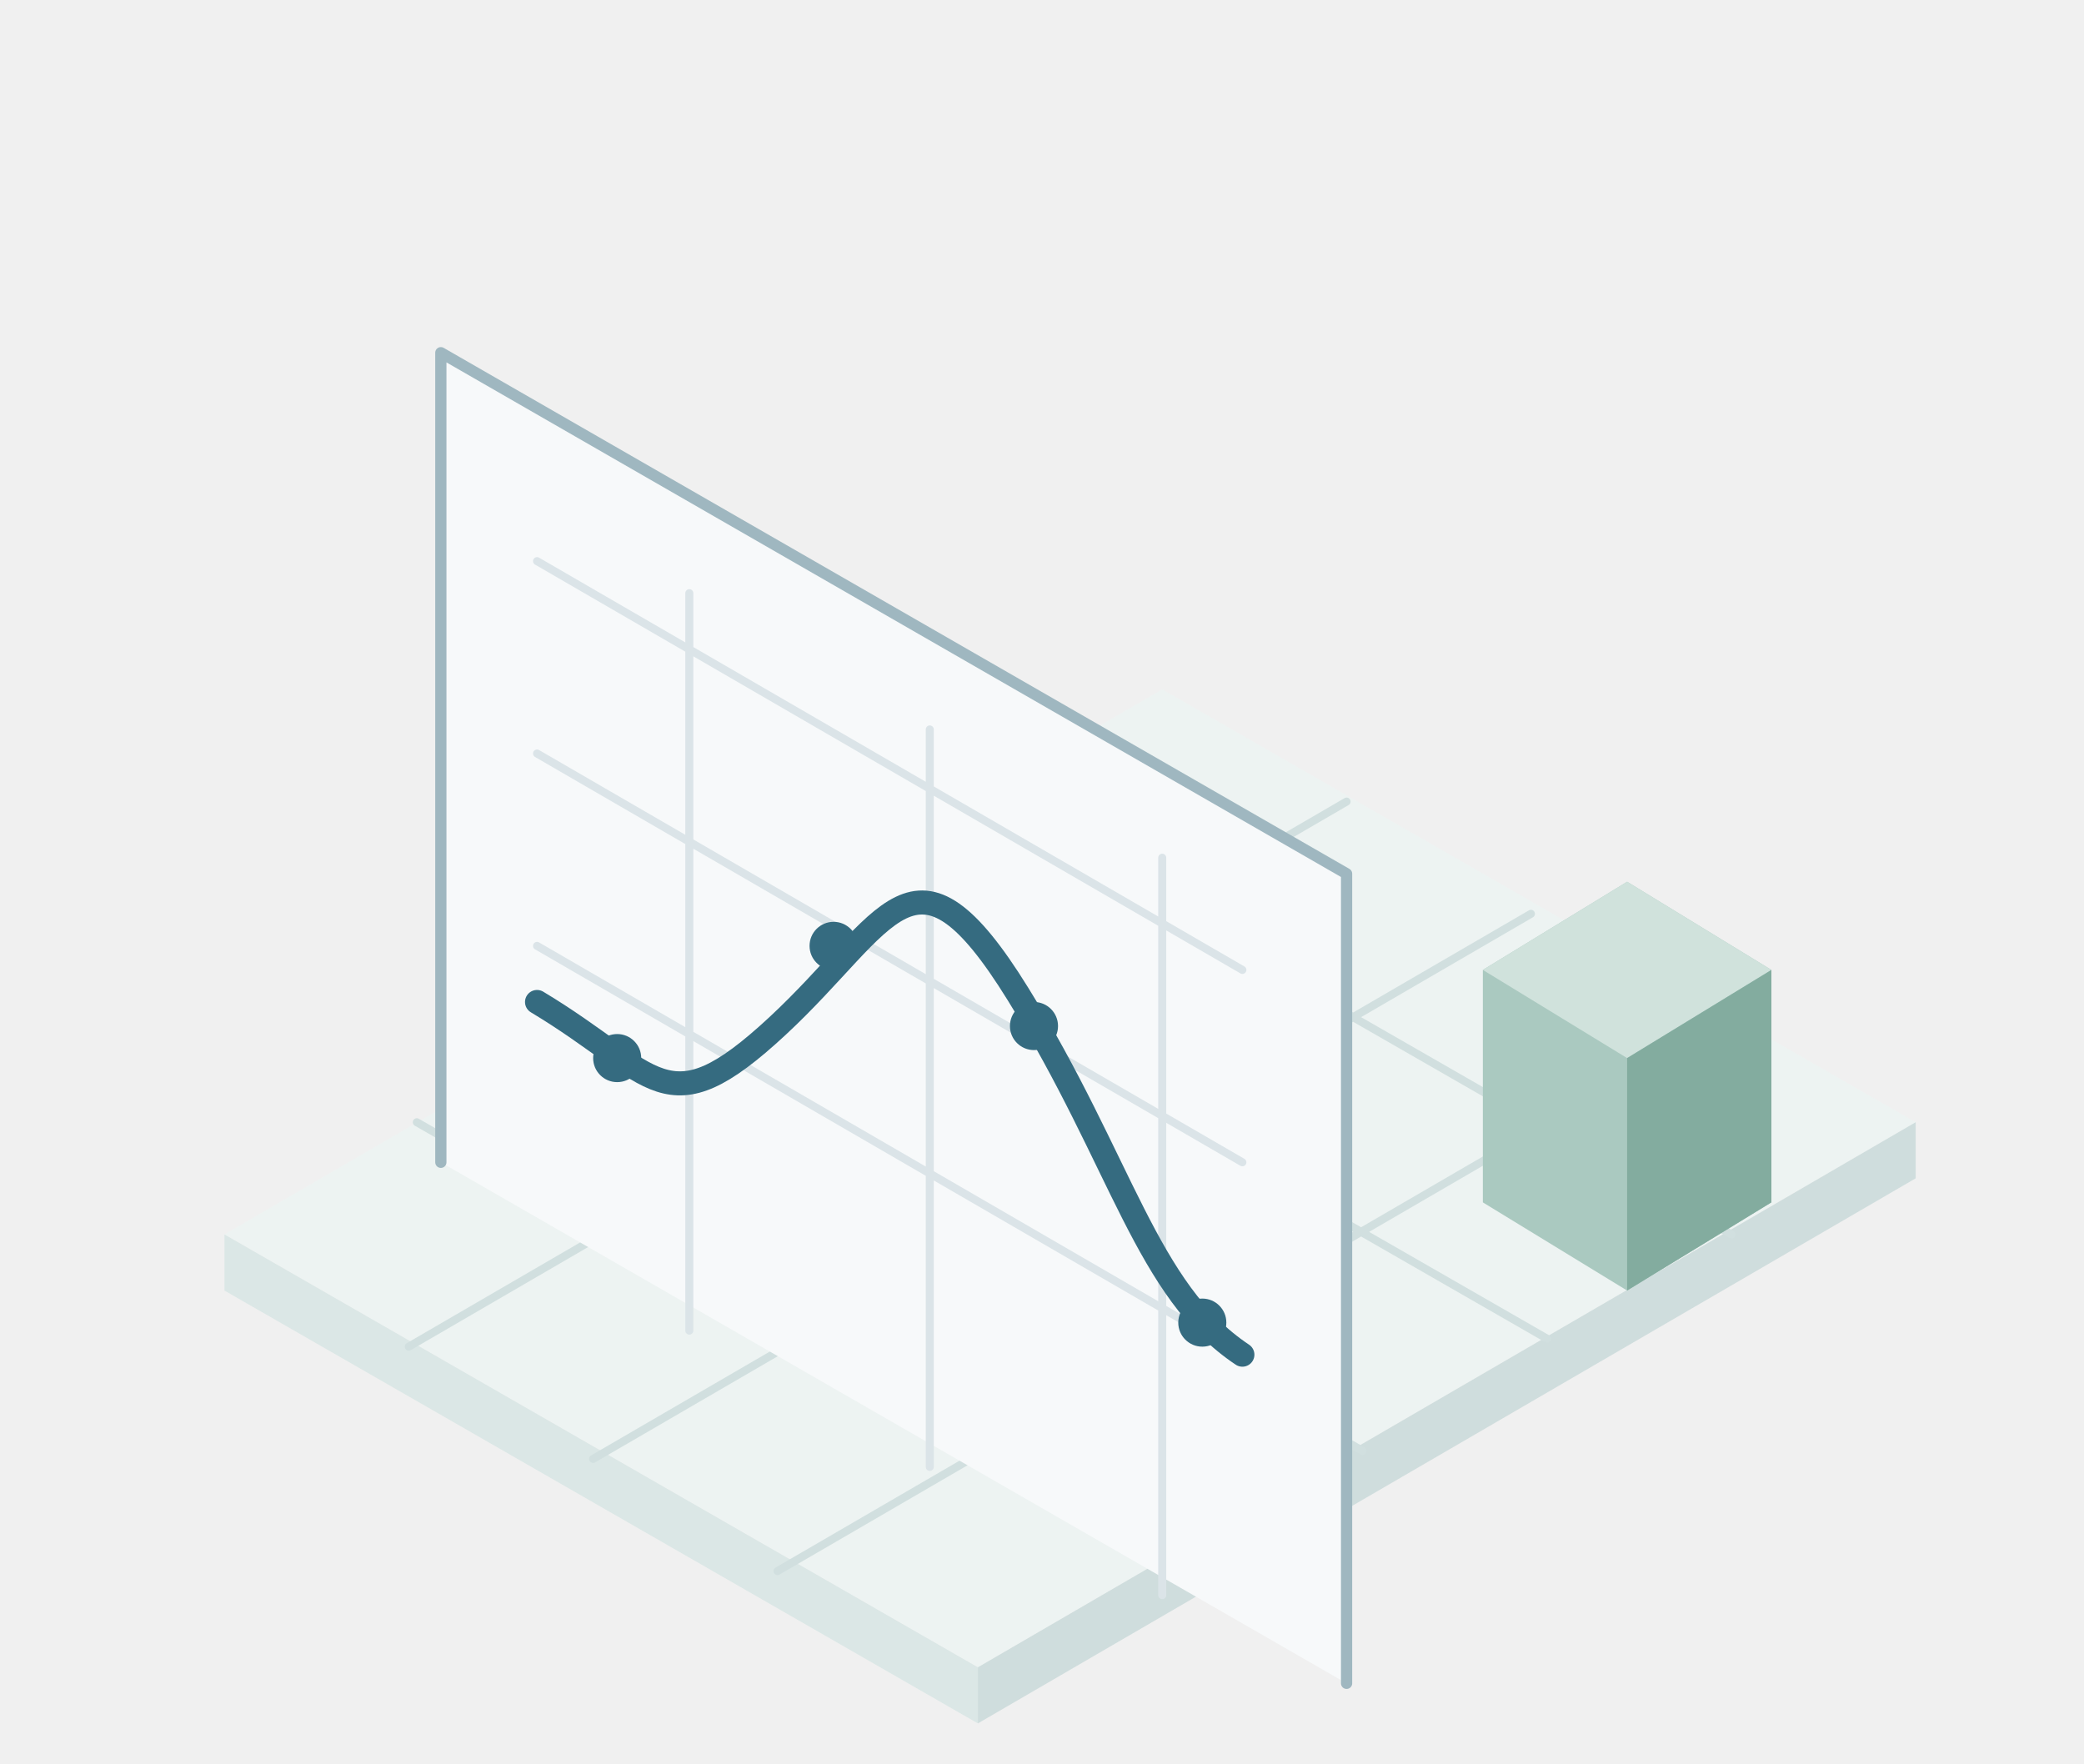
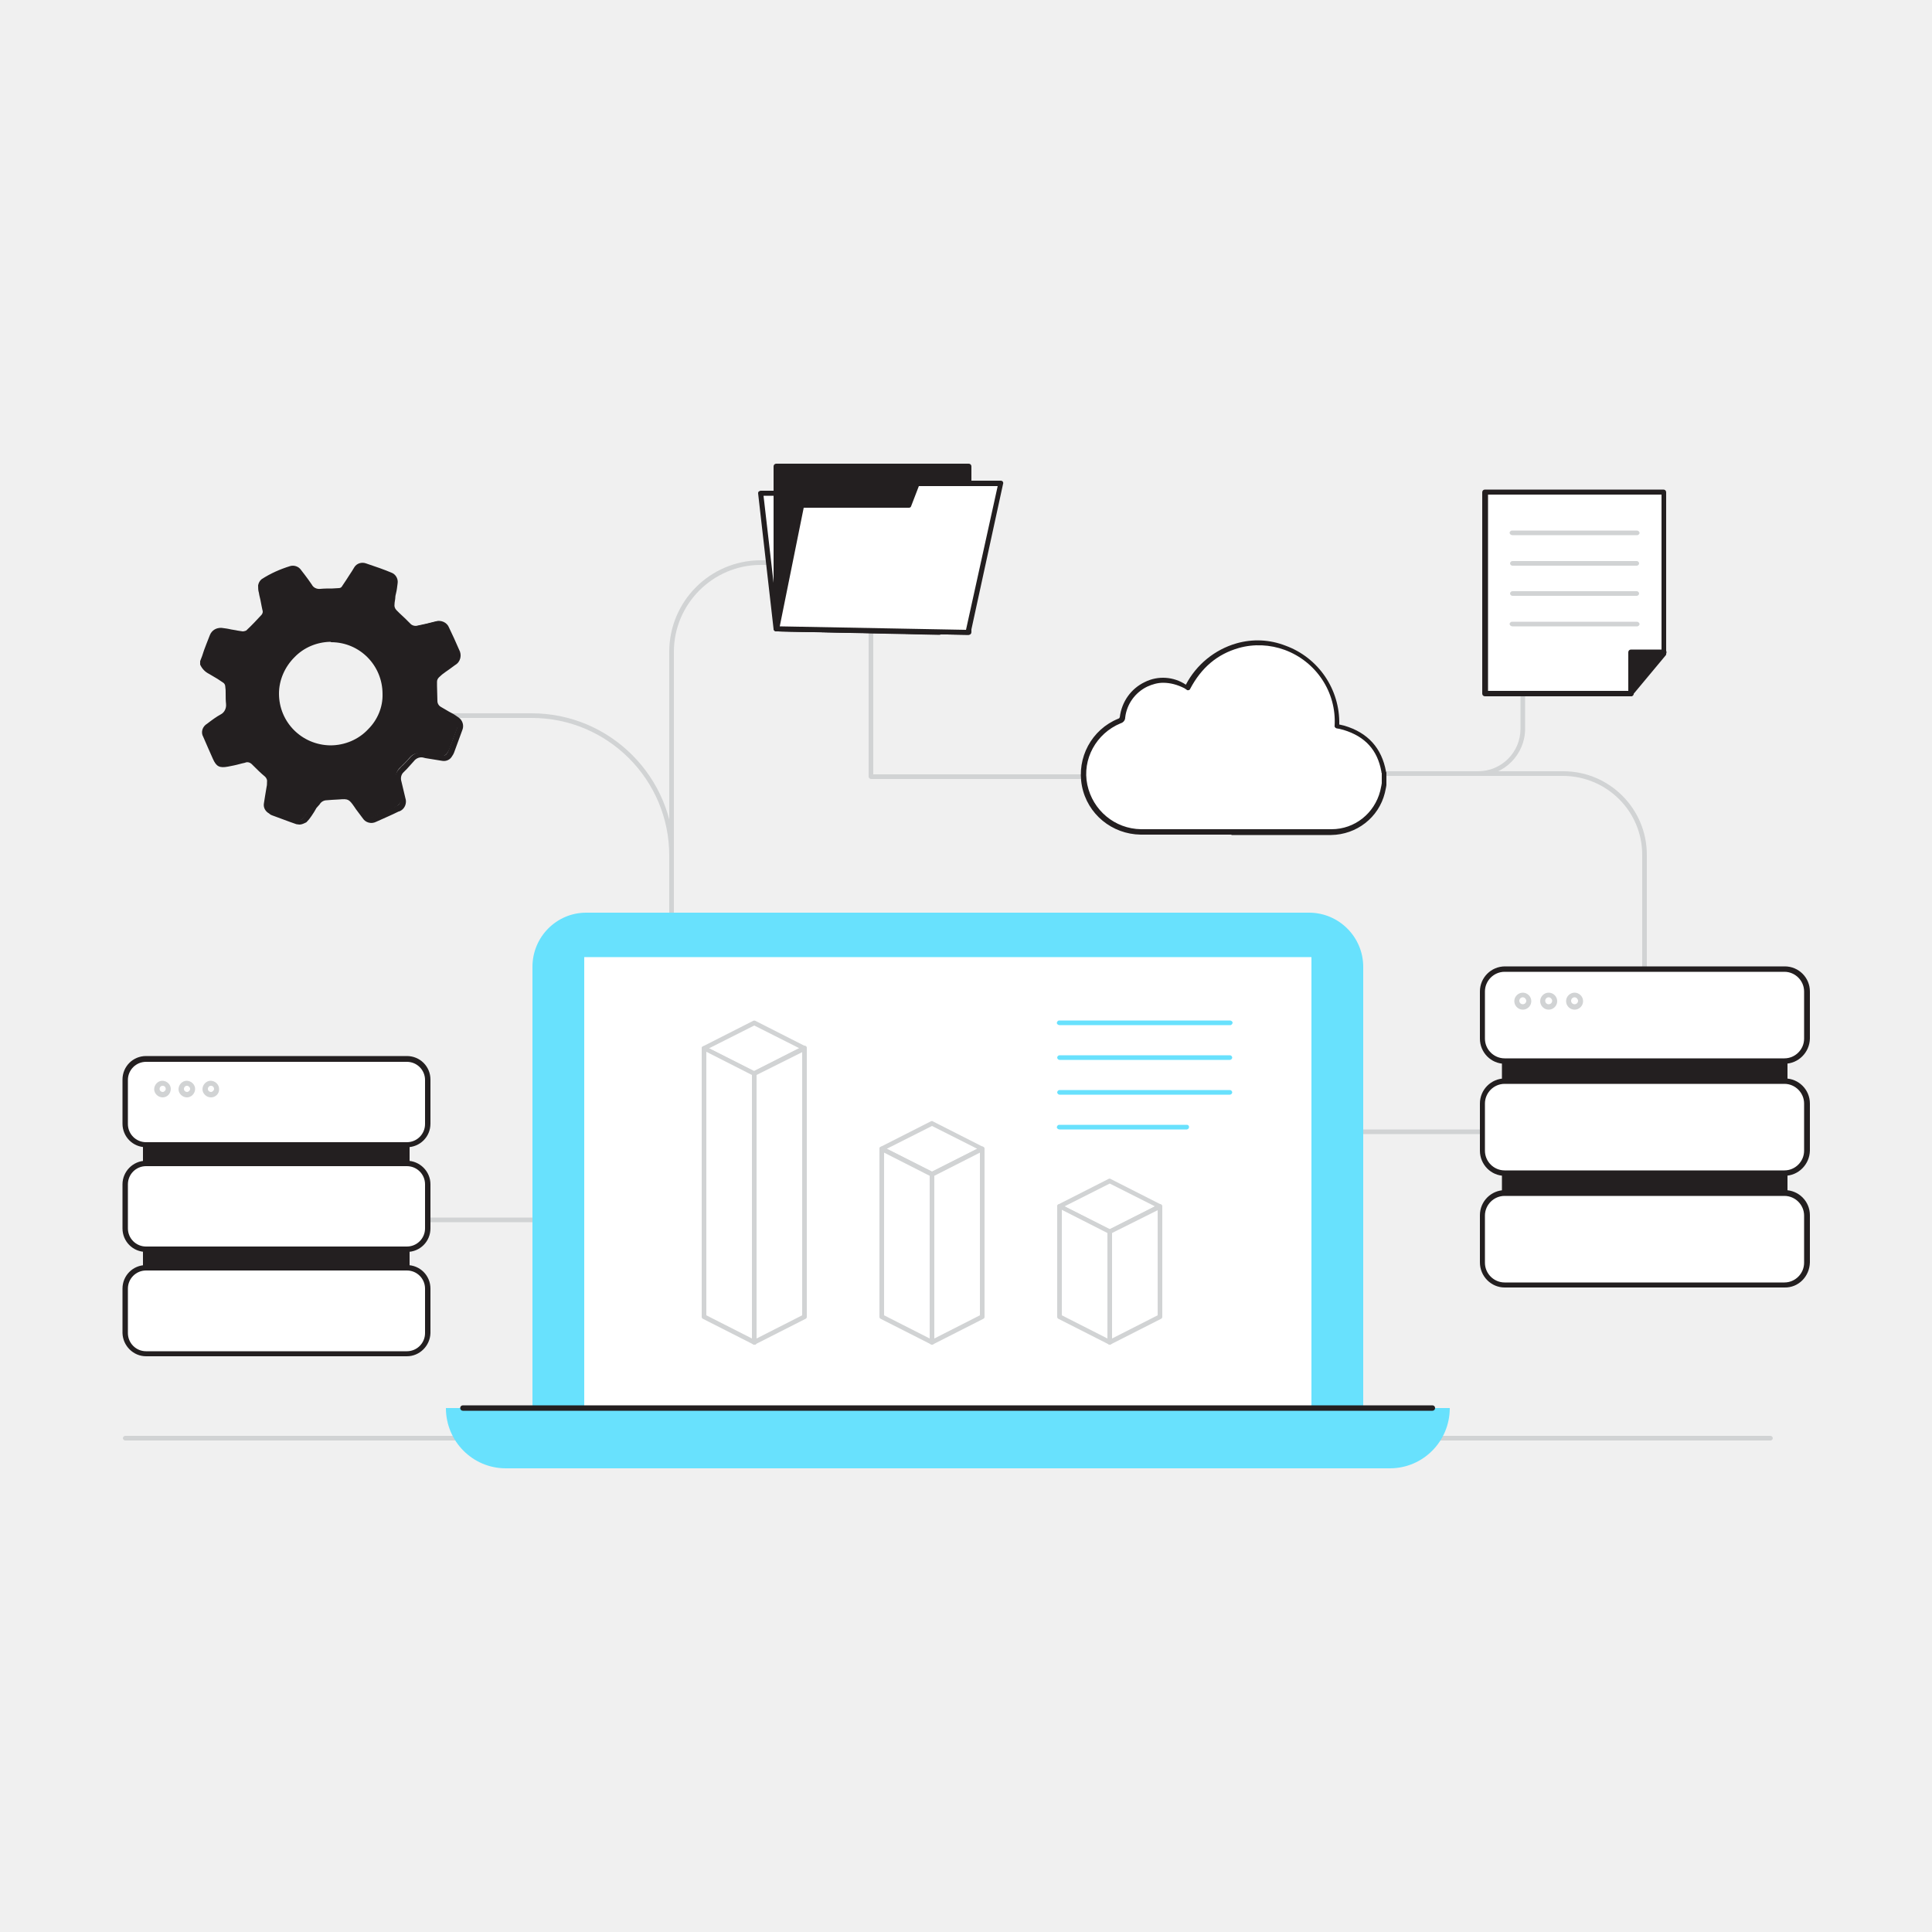
- <svg xmlns="http://www.w3.org/2000/svg" width="260" height="220" viewBox="0 0 260 220">
-   <g stroke-linejoin="round" stroke-linecap="round">
-     <path d="m28 154 117-68 94 54-117 68z" fill="#edf3f2" />
-     <path d="m28 154 94 54v7l-94-54z" fill="#dbe7e6" />
-     <path d="m122 208 117-68v7l-117 68z" fill="#cfdddd" />
-     <g stroke="#d1dfdf" stroke-width="1">
-       <path d="m51 168 117-68m-94 82 117-68m-94 82 117-68M52 140l94 54M76 127l94 54M99 113l94 54M122 100l94 54" />
-     </g>
-     <path d="m55 145 0-101 113 65v101" fill="#f7f9fa" stroke="#9fb7c0" stroke-width="1.4" />
-     <g stroke="#dbe4e8">
-       <path d="m67 70 88 51m-88-27 88 51m-88-27 88 51M86 74v92m30-75v92m29-76v92" />
-     </g>
-     <path d="M67 125C82 134 83 141 97 128S114 103 127 124 143 161 155 169" fill="none" stroke="#356b80" stroke-width="3" />
-     <g fill="#356b80">
-       <circle cx="77" cy="132" r="3" />
-       <circle cx="104" cy="118" r="3" />
-       <circle cx="129" cy="128" r="3" />
-       <circle cx="150" cy="165" r="3" />
-     </g>
-     <path d="m185 150 0-29 18-11 18 11v29l-18 11z" fill="#aac9c0" />
-     <path d="m185 121 18 11 18-11-18-11z" fill="#d0e2dc" />
-     <path d="m203 132 18-11v29l-18 11z" fill="#83ac9f" />
+ <svg xmlns="http://www.w3.org/2000/svg" version="1.1" id="Layer_1" x="0px" y="0px" viewBox="0 0 500 500" style="enable-background:new 0 0 500 500;" xml:space="preserve">
+   <style type="text/css">
+ 	.st0{fill:#D1D3D4;}
+ 	.st1{fill:#231F20;}
+ 	.st2{fill:#FFFFFF;}
+ 	.st3{fill:#68E1FD;}
+ </style>
+   <g id="connecting_line">
+     <path class="st0" d="M173.8,240.8c-0.3,0-0.6-0.3-0.6-0.6c0,0,0,0,0,0v-71.5c0-13.1,10.6-23.7,23.7-23.7h17.6   c0.3,0,0.6,0.3,0.6,0.6l0,0c0,0.3-0.3,0.6-0.6,0.6l0,0h-17.6c-12.4,0-22.5,10.1-22.5,22.5v71.5   C174.4,240.5,174.2,240.8,173.8,240.8z" />
+     <path class="st0" d="M173.8,240.9c-0.3,0-0.6-0.3-0.6-0.6c0,0,0,0,0,0v-18.9c0-19.6-15.9-35.6-35.6-35.6h-23.1   c-0.3,0-0.6-0.3-0.6-0.6l0,0c0-0.3,0.3-0.6,0.6-0.6h23.1c20.3,0,36.8,16.5,36.8,36.8v18.9C174.4,240.6,174.2,240.9,173.8,240.9z" />
+     <path class="st0" d="M399.2,293.5h-66.8c-0.3,0-0.6-0.3-0.6-0.6s0.3-0.6,0.6-0.6h66.8c0.3,0,0.6,0.3,0.6,0.6   S399.5,293.5,399.2,293.5z" />
+     <path class="st0" d="M342.1,201.6H225.4c-0.3,0-0.6-0.3-0.6-0.6l0,0v-46.8c0-0.3,0.3-0.6,0.6-0.6c0.3,0,0.6,0.3,0.6,0.6   c0,0,0,0,0,0v46.2h116c0.3,0,0.6,0.3,0.6,0.6S342.4,201.5,342.1,201.6L342.1,201.6z" />
+     <path class="st0" d="M159.4,316.3H52.4c-0.3,0-0.6-0.3-0.6-0.6c0-0.3,0.3-0.6,0.6-0.6h107.1c0.3,0,0.6,0.3,0.6,0.6   C160,316.1,159.8,316.3,159.4,316.3z" />
+     <path class="st0" d="M382.5,200.8h-24.3c-0.3,0-0.6-0.3-0.6-0.6c0-0.3,0.3-0.6,0.6-0.6h24.3c6.1,0,11-4.9,11-11v-13.4   c0-0.3,0.3-0.6,0.6-0.6c0.3,0,0.6,0.3,0.6,0.6v13.4C394.7,195.3,389.2,200.8,382.5,200.8z" />
+     <path class="st0" d="M425.6,260.9c-0.3,0-0.6-0.3-0.6-0.6v-39.1c0-11.2-9.1-20.3-20.4-20.4h-39c-0.3,0-0.6-0.3-0.6-0.6   s0.3-0.6,0.6-0.6h39c11.9,0,21.6,9.7,21.6,21.6v39.1C426.2,260.6,426,260.9,425.6,260.9L425.6,260.9z" />
+   </g>
+   <path id="Floor" class="st0" d="M458.2,372.8H32.4c-0.3,0-0.6-0.3-0.6-0.6c0-0.3,0.3-0.6,0.6-0.6h425.8c0.3,0,0.6,0.3,0.6,0.6  S458.5,372.8,458.2,372.8z" />
+   <g id="Server_1">
+     <rect x="37.7" y="277.3" class="st1" width="67.6" height="63.2" />
+     <path class="st1" d="M105.3,341.2H37.7c-0.4,0-0.7-0.3-0.7-0.7v-63.2c0-0.4,0.3-0.7,0.7-0.7h67.6c0.4,0,0.7,0.3,0.7,0.7v63.2   C106,340.9,105.7,341.2,105.3,341.2z M38.4,339.8h66.2V278H38.4L38.4,339.8z" />
+     <path class="st2" d="M37.8,328.1h67.5c3,0,5.4,2.4,5.4,5.4v11.4c0,3-2.4,5.4-5.4,5.4H37.8c-3,0-5.4-2.4-5.4-5.4v-11.4   C32.4,330.6,34.8,328.1,37.8,328.1z" />
+     <path class="st1" d="M105.3,351H37.8c-3.3,0-6-2.7-6.1-6v-11.5c0-3.4,2.7-6.1,6.1-6.1c0,0,0,0,0,0h67.5c3.4,0,6.1,2.7,6.1,6.1l0,0   V345C111.3,348.3,108.6,351,105.3,351z M37.8,328.8c-2.6,0-4.7,2.1-4.7,4.7V345c0,2.6,2.1,4.7,4.7,4.7h67.5c2.6,0,4.7-2.1,4.7-4.7   v-11.5c0-2.6-2.1-4.7-4.7-4.7L37.8,328.8z" />
+     <path class="st2" d="M37.8,301.1h67.5c3,0,5.4,2.4,5.4,5.4v11.4c0,3-2.4,5.4-5.4,5.4H37.8c-3,0-5.4-2.4-5.4-5.4v-11.4   C32.4,303.5,34.8,301.1,37.8,301.1z" />
+     <path class="st1" d="M105.3,324H37.8c-3.4,0-6.1-2.7-6.1-6.1l0,0v-11.4c0-3.3,2.7-6.1,6.1-6.1h67.5c3.3,0,6.1,2.7,6.1,6.1v11.4   C111.4,321.3,108.7,324,105.3,324C105.3,324,105.3,324,105.3,324z M37.8,301.8c-2.6,0-4.7,2.1-4.7,4.7v11.4c0,2.6,2.1,4.7,4.7,4.7   h67.5c2.6,0,4.7-2.1,4.7-4.7v-11.4c0-2.6-2.1-4.7-4.7-4.7L37.8,301.8z" />
+     <path class="st2" d="M37.8,274.1h67.5c3,0,5.4,2.4,5.4,5.4v11.4c0,3-2.4,5.4-5.4,5.4H37.8c-3,0-5.4-2.4-5.4-5.4v-11.4   C32.4,276.5,34.8,274.1,37.8,274.1z" />
+     <path class="st1" d="M105.3,296.9H37.8c-3.4,0-6.1-2.7-6.1-6.1l0,0v-11.4c0-3.4,2.7-6.1,6.1-6.1c0,0,0,0,0,0h67.5   c3.4,0,6.1,2.7,6.1,6.1l0,0v11.4C111.4,294.2,108.7,296.9,105.3,296.9z M37.8,274.8c-2.6,0-4.7,2.1-4.7,4.7v11.4   c0,2.6,2.1,4.7,4.7,4.7h67.5c2.6,0,4.7-2.1,4.7-4.7v-11.4c0-2.6-2.1-4.7-4.7-4.7H37.8z" />
+     <circle class="st2" cx="42.1" cy="281.8" r="1.5" />
+     <path class="st0" d="M42.1,284c-1.2,0-2.2-1-2.2-2.1c0-1.2,1-2.2,2.1-2.2c1.2,0,2.2,1,2.2,2.1c0,0,0,0,0,0   C44.2,283,43.3,284,42.1,284C42.1,284,42.1,284,42.1,284z M42.1,281c-0.5,0-0.8,0.4-0.8,0.8c0,0.5,0.4,0.8,0.8,0.8s0.8-0.4,0.8-0.8   c0,0,0,0,0,0C42.9,281.4,42.6,281,42.1,281z" />
+     <circle class="st2" cx="48.4" cy="281.8" r="1.5" />
+     <path class="st0" d="M48.4,284c-1.2,0-2.2-1-2.2-2.1c0-1.2,1-2.2,2.1-2.2c1.2,0,2.2,1,2.2,2.1c0,0,0,0,0,0   C50.5,283,49.5,284,48.4,284C48.4,284,48.4,284,48.4,284z M48.4,281c-0.5,0-0.8,0.4-0.8,0.8c0,0.5,0.4,0.8,0.8,0.8s0.8-0.4,0.8-0.8   c0,0,0,0,0,0C49.2,281.4,48.8,281,48.4,281C48.4,281,48.4,281,48.4,281z" />
+     <circle class="st2" cx="54.6" cy="281.8" r="1.5" />
+     <path class="st0" d="M54.6,284c-1.2,0-2.2-1-2.2-2.1c0-1.2,1-2.2,2.1-2.2c1.2,0,2.2,1,2.2,2.1c0,0,0,0,0,0   C56.8,283,55.8,284,54.6,284C54.6,284,54.6,284,54.6,284z M54.6,281c-0.5,0-0.8,0.4-0.8,0.8c0,0.5,0.4,0.8,0.8,0.8s0.8-0.4,0.8-0.8   c0,0,0,0,0,0C55.4,281.4,55.1,281,54.6,281z" />
+   </g>
+   <g id="Folder">
+     <polyline class="st2" points="200.9,162.7 196.9,127.6 250.2,127.6 243.1,163.6 200.9,162.7  " />
+     <path class="st1" d="M243.1,164.3L243.1,164.3l-42.2-0.9c-0.3,0-0.6-0.3-0.7-0.6l-4-35.1c0-0.2,0-0.4,0.2-0.5   c0.1-0.1,0.3-0.2,0.5-0.2h53.3c0.2,0,0.4,0.1,0.5,0.2c0.1,0.2,0.2,0.4,0.1,0.6l-7.1,36C243.7,164.1,243.4,164.3,243.1,164.3z    M201.5,162.1l41,0.8l6.8-34.6h-51.7L201.5,162.1z" />
+     <polygon class="st1" points="200.9,162.7 200.9,120.7 250.7,120.7 250.7,163.6  " />
+     <path class="st1" d="M250.7,164.3L250.7,164.3l-49.8-0.9c-0.4,0-0.7-0.3-0.7-0.7v-42c0-0.4,0.3-0.7,0.7-0.7c0,0,0,0,0,0h49.8   c0.4,0,0.7,0.3,0.7,0.7c0,0,0,0,0,0v42.9C251.4,164,251.1,164.3,250.7,164.3L250.7,164.3z M201.6,162.1l48.5,0.8v-41.5h-48.5V162.1   z" />
+     <polygon class="st2" points="200.9,162.7 207.4,130.7 235.1,130.7 237.3,125 259,125 250.5,163.6  " />
+     <path class="st1" d="M250.5,164.3L250.5,164.3l-49.6-0.9c-0.4,0-0.7-0.3-0.7-0.7c0,0,0-0.1,0-0.1l6.5-32.1c0.1-0.3,0.3-0.5,0.7-0.5   h27.3l2-5.2c0.1-0.3,0.4-0.4,0.6-0.4H259c0.2,0,0.4,0.1,0.5,0.2c0.1,0.2,0.2,0.4,0.1,0.6l-8.4,38.6   C251.2,164.1,250.9,164.3,250.5,164.3z M201.8,162.1l48.2,0.9l8.2-37.2h-20.4l-2,5.2c-0.1,0.3-0.3,0.4-0.6,0.4H208L201.8,162.1z" />
+   </g>
+   <g id="Laptop">
+     <path class="st3" d="M151.7,236.2h187.1c7.7,0,14,6.3,14,14v114.2l0,0H137.8l0,0V250.2C137.8,242.5,144,236.2,151.7,236.2z" />
+     <rect x="151.2" y="247.7" class="st2" width="188.2" height="116.8" />
+     <path class="st3" d="M115.4,364.4h259.8l0,0l0,0c0,8.6-6.9,15.6-15.5,15.6c0,0,0,0,0,0H130.9C122.3,380,115.4,373,115.4,364.4   L115.4,364.4L115.4,364.4L115.4,364.4z" />
+     <path class="st1" d="M370.7,365.1H119.8c-0.4,0-0.7-0.3-0.7-0.7s0.3-0.7,0.7-0.7c0,0,0,0,0,0h250.9c0.4,0,0.7,0.3,0.7,0.7   C371.4,364.8,371.1,365.1,370.7,365.1C370.7,365.1,370.7,365.1,370.7,365.1z" />
+   </g>
+   <g id="Note">
+     <polygon class="st2" points="422.1,179.5 384.4,179.5 384.4,127.4 430.6,127.4 430.6,169.3  " />
+     <path class="st1" d="M422.1,180.2h-37.8c-0.4,0-0.7-0.3-0.7-0.7v-52.1c0-0.4,0.3-0.7,0.7-0.7h46.2c0.4,0,0.7,0.3,0.7,0.7v41.9   c0,0.2-0.1,0.3-0.2,0.4l-8.5,10.2C422.5,180.1,422.3,180.2,422.1,180.2z M385.1,178.8h36.8l8.1-9.8v-41h-44.9V178.8z" />
+     <polyline class="st1" points="422.1,179.5 422.1,168.8 430.6,168.8  " />
+     <path class="st1" d="M422.1,180.2c-0.4,0-0.7-0.3-0.7-0.7c0,0,0,0,0,0v-10.7c0-0.4,0.3-0.7,0.7-0.7c0,0,0,0,0,0h8.5   c0.4,0,0.7,0.3,0.7,0.7c0,0.4-0.3,0.7-0.7,0.7h-7.8v10.1C422.8,179.9,422.5,180.2,422.1,180.2C422.1,180.2,422.1,180.2,422.1,180.2   z" />
+     <path class="st0" d="M423.6,138.5h-32.2c-0.3,0-0.6-0.2-0.7-0.5s0.2-0.6,0.5-0.7c0.1,0,0.1,0,0.2,0h32.2c0.3,0,0.6,0.2,0.7,0.5   s-0.2,0.6-0.5,0.7C423.7,138.5,423.6,138.5,423.6,138.5z" />
+     <path class="st0" d="M423.6,146.4h-32.2c-0.3,0-0.6-0.3-0.6-0.6s0.3-0.6,0.6-0.6h32.2c0.3,0,0.6,0.3,0.6,0.6   S423.9,146.4,423.6,146.4z" />
+     <path class="st0" d="M423.6,154.2h-32.2c-0.3,0-0.6-0.3-0.6-0.6s0.3-0.6,0.6-0.6h32.2c0.3,0,0.6,0.3,0.6,0.6   S423.9,154.2,423.6,154.2z" />
+     <path class="st0" d="M423.6,162.1h-32.2c-0.3,0-0.6-0.2-0.7-0.5s0.2-0.6,0.5-0.7c0.1,0,0.1,0,0.2,0h32.2c0.3,0,0.6,0.2,0.7,0.5   s-0.2,0.6-0.5,0.7C423.7,162.1,423.6,162.1,423.6,162.1z" />
+   </g>
+   <g id="Cloud">
+     <path class="st2" d="M358.2,202.9c-0.1,0.7-0.3,1.4-0.5,2c-1.5,6.1-7,10.3-13.2,10.4c-16.4,0-32.8,0-49.3,0   c-7.1-0.1-13.2-5.1-14.6-12c-1.4-7,2.4-14,9-16.7c0.5-0.1,0.8-0.5,0.8-1c0.8-7.5,9.2-12.4,16.1-7.9l0.6,0.4   c2.6-5.4,7.3-9.4,13.1-11c4.1-1.2,8.4-1,12.3,0.5c8.4,3.1,13.9,11.3,13.4,20.3c0.6,0.1,1.2,0.2,1.9,0.4c5.7,1.7,9.3,5.4,10.3,11.3   c0,0.1,0.1,0.3,0.1,0.4L358.2,202.9z" />
+     <path class="st1" d="M318.7,216c-8.1,0-15.9,0-23.5,0c-7.4-0.1-13.8-5.3-15.2-12.6c-1.4-7.3,2.5-14.6,9.4-17.4   c0.3-0.1,0.3-0.2,0.4-0.4c0.5-4,2.9-7.4,6.5-9.1c3.4-1.7,7.5-1.4,10.6,0.7c2.7-5.2,7.5-9.1,13.1-10.7c4.2-1.2,8.6-1,12.7,0.6   c8.5,3.1,14.1,11.3,13.9,20.4c0.5,0.1,0.9,0.2,1.3,0.3c6.1,1.8,9.7,5.8,10.8,11.9c0,0.1,0,0.1,0.1,0.2l0,0.2c0,0.1,0,0.1,0,0.2v2.8   c0,0,0,0.1,0,0.1l-0.1,0.6c-0.1,0.5-0.2,1-0.3,1.4c-1.6,6.4-7.3,10.8-13.9,10.9H318.7z M301,176.7c-1.4,0-2.8,0.4-4.1,1   c-3.1,1.5-5.3,4.5-5.7,8c0,0.7-0.5,1.3-1.2,1.5c-6.3,2.6-10,9.3-8.6,15.9c1.4,6.6,7.1,11.4,13.9,11.5c15.3,0,31.4,0,49.3,0   c6,0,11.1-4.1,12.6-9.9c0.1-0.5,0.2-0.9,0.3-1.4l0.1-0.6v-2.6c-0.1-0.1-0.1-0.3-0.1-0.4c-1-5.6-4.2-9.1-9.8-10.8   c-0.4-0.1-0.8-0.2-1.2-0.3c-0.2,0-0.4-0.1-0.6-0.1c-0.3-0.1-0.6-0.4-0.5-0.7c0.5-8.7-4.8-16.6-12.9-19.6c-3.8-1.4-8-1.6-11.9-0.5   c-5.6,1.6-9.7,5.1-12.6,10.6c-0.1,0.2-0.2,0.3-0.4,0.3c-0.2,0.1-0.4,0-0.5-0.1l-0.6-0.4C304.7,177.2,302.9,176.7,301,176.7z    M358.2,202.9L358.2,202.9z" />
+   </g>
+   <g id="Server_2">
+     <rect x="389.4" y="254.2" class="st1" width="72.5" height="67.8" />
+     <path class="st1" d="M461.9,322.7h-72.5c-0.4,0-0.7-0.3-0.7-0.7v-67.8c0-0.4,0.3-0.7,0.7-0.7h72.5c0.4,0,0.7,0.3,0.7,0.7V322   C462.6,322.4,462.2,322.7,461.9,322.7z M390.1,321.3h71.1v-66.4h-71.1V321.3z" />
+     <path class="st2" d="M389.4,308.8h72.4c3.2,0,5.8,2.6,5.8,5.8v12.3c0,3.2-2.6,5.8-5.8,5.8h-72.4c-3.2,0-5.8-2.6-5.8-5.8v-12.3   C383.6,311.4,386.2,308.8,389.4,308.8z" />
+     <path class="st1" d="M461.8,333.2h-72.4c-3.5,0-6.4-2.9-6.4-6.5v-12.2c0-3.6,2.9-6.5,6.5-6.5h72.4c3.6,0,6.5,2.9,6.5,6.5v12.2   C468.3,330.4,465.4,333.3,461.8,333.2C461.9,333.3,461.9,333.3,461.8,333.2z M389.4,309.5c-2.8,0-5.1,2.3-5.1,5.1v12.2   c0,2.8,2.3,5.1,5.1,5.1h72.4c2.8,0,5.1-2.3,5.1-5.1v-12.2c0-2.8-2.3-5.1-5.1-5.1H389.4z" />
+     <path class="st2" d="M389.4,279.8h72.4c3.2,0,5.8,2.6,5.8,5.8v12.3c0,3.2-2.6,5.8-5.8,5.8h-72.4c-3.2,0-5.8-2.6-5.8-5.8v-12.3   C383.6,282.4,386.2,279.8,389.4,279.8z" />
+     <path class="st1" d="M461.8,304.3h-72.4c-3.5,0-6.4-2.9-6.4-6.5v-12.2c0-3.6,2.9-6.5,6.5-6.5h72.4c3.6,0,6.5,2.9,6.5,6.5v12.2   C468.3,301.4,465.4,304.3,461.8,304.3C461.9,304.3,461.8,304.3,461.8,304.3z M389.4,280.5c-2.8,0-5.1,2.3-5.1,5.1v12.2   c0,2.8,2.3,5.1,5.1,5.1h72.4c2.8,0,5.1-2.3,5.1-5.1v-12.2c0-2.8-2.3-5.1-5.1-5.1L389.4,280.5z" />
+     <path class="st2" d="M389.4,250.8h72.4c3.2,0,5.8,2.6,5.8,5.8v12.3c0,3.2-2.6,5.8-5.8,5.8h-72.4c-3.2,0-5.8-2.6-5.8-5.8v-12.3   C383.6,253.4,386.2,250.8,389.4,250.8z" />
+     <path class="st1" d="M461.8,275.3h-72.4c-3.5,0-6.4-2.9-6.4-6.5v-12.2c0-3.6,2.9-6.5,6.5-6.5h72.4c3.6,0,6.5,2.9,6.5,6.5v12.2   C468.3,272.4,465.4,275.3,461.8,275.3C461.9,275.3,461.8,275.3,461.8,275.3z M389.4,251.5c-2.8,0-5.1,2.3-5.1,5.1v12.2   c0,2.8,2.3,5.1,5.1,5.1h72.4c2.8,0,5.1-2.3,5.1-5.1v-12.2c0-2.8-2.3-5.1-5.1-5.1L389.4,251.5z" />
+     <circle class="st2" cx="394.1" cy="259.1" r="1.6" />
+     <path class="st0" d="M394.1,261.3c-1.2,0-2.2-1-2.2-2.2s1-2.2,2.2-2.2s2.2,1,2.2,2.2l0,0C396.3,260.3,395.3,261.3,394.1,261.3z    M394.1,258.1c-0.5,0-0.9,0.4-0.9,0.9c0,0.5,0.4,0.9,0.9,0.9c0.5,0,0.9-0.4,0.9-0.9l0,0C395,258.6,394.6,258.1,394.1,258.1z" />
+     <circle class="st2" cx="400.8" cy="259.1" r="1.6" />
+     <path class="st0" d="M400.8,261.3c-1.2,0-2.2-1-2.2-2.2s1-2.2,2.2-2.2s2.2,1,2.2,2.2l0,0C403,260.3,402,261.3,400.8,261.3z    M400.8,258.1c-0.5,0-0.9,0.4-0.9,0.9c0,0.5,0.4,0.9,0.9,0.9c0.5,0,0.9-0.4,0.9-0.9l0,0C401.7,258.6,401.3,258.1,400.8,258.1z" />
+     <circle class="st2" cx="407.5" cy="259.1" r="1.6" />
+     <path class="st0" d="M407.5,261.3c-1.2,0-2.2-1-2.2-2.2s1-2.2,2.2-2.2s2.2,1,2.2,2.2l0,0C409.7,260.3,408.7,261.3,407.5,261.3z    M407.5,258.1c-0.5,0-0.9,0.4-0.9,0.9c0,0.5,0.4,0.9,0.9,0.9c0.5,0,0.9-0.4,0.9-0.9l0,0C408.4,258.6,408,258.1,407.5,258.1z" />
+   </g>
+   <g id="Gear">
+     <path class="st1" d="M52.4,171.2c0.5-1.5,1-3,1.5-4.5c0.3-0.8,0.6-1.5,0.9-2.3c0.3-1,1.3-1.6,2.4-1.4c1.2,0.1,2.4,0.4,3.6,0.6   c0.6,0.1,1.3,0.2,1.9,0.2c0.5,0,1-0.1,1.3-0.4c1.4-1.3,2.7-2.7,4-4.1c0.4-0.5,0.6-1.2,0.4-1.9c-0.3-1.5-0.7-2.9-1-4.4   c-0.1-0.6-0.2-1.1-0.2-1.7c0-0.4,0.2-0.8,0.6-1.1c2.2-1.5,4.7-2.6,7.2-3.3c0.8-0.3,1.6,0.1,2.1,0.7c0.9,1.3,1.9,2.5,2.8,3.8   c0.6,1,1.7,1.6,2.8,1.5c1.6-0.1,3.2-0.1,4.8-0.2c0.6,0,1.1-0.4,1.4-0.9c0.6-0.9,1.1-1.7,1.7-2.6s1-1.5,1.5-2.2   c0.5-0.7,1.4-1.1,2.2-0.8c2.2,0.8,4.4,1.5,6.6,2.4c0.8,0.3,1.3,1.2,1.2,2.1c-0.1,1.2-0.4,2.4-0.6,3.6c-0.1,0.6-0.2,1.1-0.2,1.7   c-0.1,0.7,0.2,1.5,0.7,2c1.2,1.1,2.3,2.2,3.4,3.3c0.7,0.7,1.7,1,2.6,0.7c1.6-0.3,3.1-0.7,4.7-1.1c1.1-0.4,2.2,0.2,2.6,1.2   c0.9,1.9,1.8,3.8,2.6,5.7c0.7,1.1,0.3,2.4-0.7,3.1c0,0-0.1,0-0.1,0.1c-0.8,0.6-1.7,1.2-2.5,1.8c-0.6,0.4-1.2,0.9-1.8,1.4   c-0.5,0.4-0.8,1-0.7,1.6c0,1.6,0.1,3.3,0.1,4.9c0,0.9,0.5,1.7,1.3,2.2c0.9,0.5,1.8,1.1,2.7,1.6c0.6,0.3,1.1,0.7,1.6,1.1   c0.8,0.5,1.1,1.5,0.7,2.4c-0.7,2-1.5,4-2.2,5.9c-0.1,0.3-0.3,0.6-0.5,0.9c-0.4,0.7-1.1,1-1.9,0.9l-4.3-0.7c-0.1,0-0.2,0-0.3,0   c-1.2-0.3-2.5,0.1-3.3,1.1c-0.8,1-1.7,1.8-2.6,2.7c-0.8,0.8-1.1,2-0.8,3.1c0.3,1.4,0.7,2.8,1,4.2s0,2.1-1.3,2.8   c-1.9,0.9-3.9,1.8-5.9,2.6c-0.9,0.5-2,0.1-2.6-0.7c-0.8-1-1.5-2-2.2-3c-1.5-2.1-1.9-2.4-4.6-2.2l-3.1,0.2c-1,0-1.9,0.6-2.4,1.4   c-0.6,1-1.2,2.1-1.9,3.1c-0.3,0.5-0.7,1-1.2,1.5c-0.4,0.5-1.1,0.6-1.6,0.4c-2.1-0.8-4.2-1.5-6.2-2.3c-0.3-0.1-0.5-0.3-0.8-0.5   c-0.7-0.3-1.1-1.1-1-1.8c0.2-1.4,0.5-2.8,0.7-4.2c0.1-0.4,0.1-0.9,0.1-1.3c0.1-0.7-0.2-1.4-0.7-1.9c-1.1-1-2.2-2.1-3.4-3.1   c-0.7-0.6-1.6-0.9-2.5-0.6c-1.4,0.3-2.8,0.6-4.2,1h-0.2c-1.8,0.3-2.4,0.1-3.2-1.6c-0.9-1.9-1.7-3.8-2.5-5.7c-0.5-0.9-0.2-2,0.7-2.6   c0,0,0.1,0,0.1,0c1.1-0.9,2.2-1.7,3.4-2.4c1.2-0.7,1.8-2,1.7-3.3c-0.1-1.5-0.1-3-0.2-4.5c0-0.6-0.3-1.2-0.9-1.6l-3.7-2.4   c-0.9-0.4-1.5-1.1-2-2L52.4,171.2z M99.6,179.5c0-7.8-6.3-14.1-14.1-14.1c0,0-0.1,0-0.1,0c-7.7,0.2-13.8,6.5-13.9,14.1   c0.1,7.7,6.3,13.9,14,14C94.6,193.6,100,185.8,99.6,179.5L99.6,179.5z" />
+     <path class="st1" d="M77.5,213.4c-0.3,0-0.5-0.1-0.8-0.1l-1.7-0.6l-4.6-1.7c-0.3-0.1-0.6-0.3-0.8-0.5c-0.9-0.5-1.5-1.5-1.3-2.6   l0.3-1.9c0.1-0.8,0.3-1.6,0.4-2.4c0.1-0.4,0.1-0.8,0.1-1.2c0.1-0.5-0.1-1-0.5-1.4c-1.1-0.9-2.1-1.9-3.1-2.9l-0.3-0.3   c-0.5-0.5-1.2-0.7-1.8-0.4c-1,0.2-1.9,0.5-2.9,0.7l-1.5,0.3c-2.2,0.4-3,0-3.9-2s-1.8-4.1-2.5-5.7c-0.7-1.2-0.2-2.7,1-3.4   c1.3-1,2.4-1.8,3.5-2.4c1-0.5,1.5-1.6,1.4-2.7c-0.1-0.9-0.1-1.8-0.1-2.8c0-0.6,0-1.1-0.1-1.7c0-0.4-0.2-0.8-0.5-1l-1.5-1l-2.2-1.3   c-1-0.5-1.8-1.3-2.3-2.4c0-0.1,0-0.1,0-0.2v-0.5c0-0.1,0-0.1,0-0.2l0.5-1.3c0.3-1,0.7-2.1,1.1-3.1c0.3-0.8,0.6-1.5,0.9-2.3   c0.5-1.3,1.7-2,3.1-1.9c0.8,0.1,1.6,0.2,2.4,0.4l1.2,0.2l0.5,0.1c0.4,0.1,0.9,0.1,1.3,0.2c0.3,0,0.6-0.1,0.9-0.2   c1.5-1.4,2.8-2.8,4-4.1c0.3-0.4,0.4-0.8,0.2-1.3c-0.1-0.6-0.3-1.3-0.4-2s-0.4-1.6-0.5-2.4c-0.2-0.6-0.2-1.3-0.2-1.9   c0.1-0.6,0.4-1.2,0.9-1.6c2.3-1.5,4.8-2.6,7.4-3.4c1-0.3,2.2,0.1,2.8,1c0.3,0.4,0.7,0.9,1,1.3c0.6,0.8,1.2,1.6,1.8,2.5   c0.4,0.8,1.3,1.2,2.2,1.1c1-0.1,2.1-0.1,3.1-0.1l1.7-0.1c0.4,0,0.7-0.2,0.9-0.6c0.3-0.5,0.7-1,1-1.5l0.9-1.4   c0.4-0.6,0.8-1.2,1.2-1.9c0.6-1,1.9-1.4,3-1c2.7,0.9,4.7,1.6,6.6,2.4c1.1,0.4,1.8,1.6,1.6,2.8c-0.1,0.8-0.2,1.7-0.4,2.5   c-0.1,0.4-0.2,0.8-0.2,1.2s-0.2,1.1-0.2,1.7c-0.1,0.5,0.1,1.1,0.5,1.5l0.8,0.8c0.9,0.8,1.8,1.7,2.7,2.6c0.5,0.6,1.3,0.8,2,0.6   l2.3-0.5c0.8-0.2,1.6-0.4,2.4-0.6c1.4-0.4,2.9,0.3,3.4,1.6c0.9,1.9,1.8,3.8,2.6,5.7c0.8,1.4,0.4,3.2-1,4c0,0,0,0,0,0   c-0.5,0.4-1,0.7-1.5,1.1l-1,0.7c-0.6,0.4-1.2,0.9-1.7,1.4c-0.3,0.3-0.5,0.7-0.5,1.1v1.1c0,1.3,0.1,2.6,0.1,3.9c0,0.7,0.4,1.3,1,1.6   l1.2,0.7c0.5,0.3,1,0.6,1.6,0.9c0.6,0.3,1.1,0.7,1.7,1.1c1,0.7,1.4,2,1,3.1c-0.7,2-1.5,4-2.2,6c-0.1,0.3-0.3,0.6-0.5,0.9   c-0.5,0.9-1.5,1.4-2.6,1.2l-4.3-0.7l-0.4-0.1c-1-0.3-2,0.1-2.6,0.9c-0.6,0.7-1.2,1.3-1.8,2l-0.8,0.8c-0.7,0.6-0.9,1.6-0.6,2.5   c0.4,1.6,0.7,2.9,1,4.2c0.5,1.4-0.2,3-1.6,3.5c0,0-0.1,0-0.1,0c-1.8,0.9-3.7,1.7-5.9,2.7c-1.2,0.6-2.7,0.2-3.4-0.9   c-0.6-0.8-1.2-1.6-1.8-2.4l-0.4-0.6c-1.4-2-1.6-2.1-4-1.9l-1.8,0.1l-1.3,0.1c-0.8,0-1.5,0.4-1.9,1.1l-0.8,0.9   c-0.4,0.7-0.8,1.4-1.3,2.1c-0.4,0.6-0.8,1.1-1.3,1.6C78.7,213.1,78.1,213.4,77.5,213.4z M64.1,196c0.8,0,1.6,0.3,2.2,0.9l0.3,0.3   c1,1,2,1.9,3.1,2.9c0.7,0.6,1,1.5,0.9,2.4c0,0.5-0.1,0.9-0.1,1.4c-0.1,0.8-0.2,1.6-0.4,2.4l-0.3,1.9c-0.1,0.5,0.1,1,0.6,1.2   l0.1,0.1c0.2,0.1,0.4,0.2,0.6,0.3c1.5,0.6,3,1.1,4.6,1.7l1.7,0.6c0.3,0.1,0.7,0,0.9-0.3c0.4-0.4,0.8-0.9,1.1-1.4   c0.4-0.7,0.8-1.4,1.2-2l0.6-1.1c0.6-1.1,1.8-1.7,3-1.8l1.3-0.1l1.8-0.1c2.9-0.1,3.5,0.1,5.2,2.5l0.4,0.6c0.6,0.8,1.1,1.6,1.8,2.4   c0.4,0.6,1.2,0.9,1.8,0.5c0,0,0,0,0,0c2.2-0.9,4.1-1.8,5.9-2.6c1.1-0.5,1.2-0.8,1-2s-0.6-2.6-1-4.1c-0.4-1.3,0-2.8,1-3.7   c0.3-0.3,0.5-0.6,0.8-0.8c0.6-0.6,1.2-1.2,1.8-1.9c0.9-1.2,2.5-1.8,4-1.4h0.1h0.1l4.3,0.7c0.5,0.1,1-0.1,1.2-0.6   c0.2-0.2,0.3-0.5,0.4-0.7c0.8-2,1.5-4,2.2-5.9c0.2-0.6,0-1.3-0.5-1.6c-0.5-0.4-1-0.7-1.6-1.1l-1.6-0.9l-1.2-0.7   c-1-0.6-1.6-1.6-1.7-2.8c-0.1-1.3-0.1-2.6-0.1-3.9v-1.1c0-0.8,0.3-1.6,1-2.2c0.6-0.5,1.2-1,1.8-1.4l1.1-0.8c0.5-0.3,1-0.7,1.4-1   c1-0.8,1.1-1.2,0.6-2.3c-0.8-1.9-1.7-3.8-2.6-5.7c-0.2-0.8-1.1-1.2-1.8-0.9c0,0-0.1,0-0.1,0c-0.8,0.2-1.6,0.4-2.4,0.6l-2.3,0.5   c-1.2,0.3-2.4-0.1-3.2-0.9c-0.8-0.9-1.7-1.7-2.6-2.5l-0.8-0.8c-0.7-0.6-1.1-1.6-1-2.6c0-0.6,0.1-1.2,0.2-1.8   c0.1-0.4,0.2-0.8,0.2-1.3c0.2-0.8,0.3-1.6,0.4-2.3c0.1-0.6-0.2-1.2-0.8-1.4c-1.9-0.7-3.9-1.4-6.6-2.4c-0.5-0.2-1.1,0-1.4,0.5   c-0.4,0.6-0.8,1.2-1.2,1.8l-0.9,1.4l-1,1.5c-0.4,0.7-1.2,1.1-2,1.2l-1.7,0.1c-1,0-2,0.1-3.1,0.1c-1.4,0.1-2.7-0.5-3.4-1.7   c-0.6-0.8-1.2-1.6-1.8-2.4l-1-1.3c-0.3-0.5-0.8-0.7-1.3-0.5c-2.5,0.7-4.8,1.8-7,3.2c-0.1,0.2-0.2,0.4-0.2,0.6c0,0.5,0,1,0.2,1.5   c0.2,0.8,0.3,1.6,0.5,2.4s0.3,1.3,0.4,2c0.2,0.9,0,1.8-0.6,2.5c-1.2,1.2-2.6,2.7-4,4.1c-0.5,0.4-1.1,0.6-1.8,0.6   c-0.5,0-1.1-0.1-1.6-0.2l-0.5-0.1c-0.4-0.1-0.8-0.1-1.2-0.2c-0.8-0.1-1.5-0.3-2.3-0.4c-0.7-0.1-1.4,0.3-1.7,1   c-0.3,0.7-0.6,1.5-0.9,2.2c-0.4,1-0.7,2.1-1.1,3.1l-0.4,1.2v0.3c0.4,0.7,0.9,1.2,1.6,1.6l2.2,1.4l1.5,1c0.7,0.4,1.2,1.2,1.2,2.1   c0,0.6,0.1,1.1,0.1,1.7c0,0.9,0.1,1.8,0.1,2.7c0.2,1.6-0.6,3.1-2,3.9c-1,0.7-2.1,1.4-3.4,2.4c-0.8,0.6-0.9,0.9-0.5,1.8   c0.6,1.6,1.5,3.6,2.4,5.6c0.6,1.4,0.9,1.5,2.5,1.2l0.3,0.6l-0.2-0.7l1.3-0.3l2.9-0.7C63.5,196.1,63.8,196,64.1,196z M85.6,194.3   L85.6,194.3c-8.2,0-14.8-6.5-14.8-14.7c0-8.2,6.5-14.8,14.7-14.8h0.1c8.1-0.1,14.8,6.4,14.9,14.6c0,0.1,0,0.1,0,0.2   c0.1,3.8-1.4,7.4-4,10.1C93.5,192.6,89.6,194.3,85.6,194.3L85.6,194.3z M85.4,166.1c-3.5,0.1-6.8,1.5-9.2,4c-2.5,2.5-4,5.9-4,9.4   c0,7.4,5.9,13.3,13.3,13.4l0,0c3.7,0,7.3-1.5,9.8-4.2c2.4-2.4,3.8-5.7,3.7-9.1l0,0c0-7.4-5.9-13.4-13.3-13.4   C85.6,166.1,85.5,166.1,85.4,166.1L85.4,166.1z" />
+   </g>
+   <g id="Graph">
+     <polygon class="st2" points="195.2,264.7 182.2,271.3 195.2,277.8 208.2,271.3  " />
+     <path class="st0" d="M195.2,278.5c-0.1,0-0.2,0-0.3-0.1l-13-6.6c-0.2-0.1-0.3-0.3-0.3-0.5c0-0.2,0.1-0.4,0.3-0.5l13-6.6   c0.2-0.1,0.4-0.1,0.6,0l13,6.6c0.2,0.1,0.3,0.3,0.3,0.5c0,0.2-0.1,0.4-0.3,0.5l-13,6.6C195.4,278.4,195.3,278.5,195.2,278.5z    M183.5,271.3l11.7,5.9l11.7-5.9l-11.7-5.9L183.5,271.3z" />
+     <polygon class="st2" points="182.2,271.3 182.2,340.8 195.2,347.4 195.2,277.8  " />
+     <path class="st0" d="M195.2,348c-0.1,0-0.2,0-0.3-0.1l-13-6.6c-0.2-0.1-0.3-0.3-0.3-0.5v-69.5c0-0.2,0.1-0.4,0.3-0.5   c0.2-0.1,0.4-0.1,0.6,0l13,6.6c0.2,0.1,0.3,0.3,0.3,0.5v69.6c0,0.2-0.1,0.4-0.3,0.5C195.4,348,195.3,348,195.2,348z M182.8,340.4   l11.8,6v-68.2l-11.8-6V340.4z" />
+     <polygon class="st2" points="195.2,347.4 208.2,340.8 208.2,271.3 195.2,277.8  " />
+     <path class="st0" d="M195.2,348c-0.1,0-0.2,0-0.3-0.1c-0.2-0.1-0.3-0.3-0.3-0.5v-69.6c0-0.2,0.1-0.4,0.3-0.5l13-6.6   c0.2-0.1,0.4-0.1,0.6,0c0.2,0.1,0.3,0.3,0.3,0.5v69.6c0,0.2-0.1,0.4-0.3,0.5l-13,6.6C195.4,348,195.3,348,195.2,348z M195.8,278.2   v68.2l11.8-6v-68.1L195.8,278.2z" />
+     <polygon class="st2" points="241.2,290.8 228.1,297.4 241.2,303.9 254.2,297.4  " />
+     <path class="st0" d="M241.2,304.5c-0.1,0-0.2,0-0.3-0.1l-13-6.6c-0.2-0.1-0.3-0.3-0.3-0.5c0-0.2,0.1-0.4,0.3-0.5l13-6.6   c0.2-0.1,0.4-0.1,0.5,0l13,6.6c0.2,0.1,0.3,0.3,0.3,0.5c0,0.2-0.1,0.4-0.3,0.5l-13,6.6C241.4,304.5,241.3,304.5,241.2,304.5z    M229.5,297.3l11.7,5.9l11.7-5.9l-11.7-5.9L229.5,297.3z" />
+     <polygon class="st2" points="228.1,297.4 228.1,340.8 241.2,347.4 241.2,303.9  " />
+     <path class="st0" d="M241.2,348c-0.1,0-0.2,0-0.3-0.1l-13-6.6c-0.2-0.1-0.3-0.3-0.3-0.5v-43.5c0-0.2,0.1-0.4,0.3-0.5   c0.2-0.1,0.4-0.1,0.6,0l13,6.6c0.2,0.1,0.3,0.3,0.3,0.5v43.5c0,0.2-0.1,0.4-0.3,0.5C241.4,348,241.3,348,241.2,348z M228.8,340.4   l11.8,6v-42.1l-11.8-6V340.4z" />
+     <polygon class="st2" points="241.2,347.4 254.2,340.8 254.2,297.4 241.2,303.9  " />
+     <path class="st0" d="M241.2,348c-0.1,0-0.2,0-0.3-0.1c-0.2-0.1-0.3-0.3-0.3-0.5v-43.5c0-0.2,0.1-0.4,0.3-0.5l13-6.6   c0.2-0.1,0.4-0.1,0.6,0c0.2,0.1,0.3,0.3,0.3,0.5v43.5c0,0.2-0.1,0.4-0.3,0.5l-13,6.6C241.4,348,241.3,348,241.2,348z M241.8,304.3   v42.1l11.8-6v-42.1L241.8,304.3z" />
+     <polygon class="st2" points="287.2,305.6 274.1,312.2 287.2,318.8 300.2,312.2  " />
+     <path class="st0" d="M287.2,319.4c-0.1,0-0.2,0-0.3-0.1l-13-6.6c-0.2-0.1-0.3-0.3-0.3-0.5c0-0.2,0.1-0.4,0.3-0.5l13-6.6   c0.2-0.1,0.4-0.1,0.5,0l13,6.6c0.2,0.1,0.3,0.3,0.3,0.5c0,0.2-0.1,0.4-0.3,0.5l-13,6.6C287.4,319.4,287.3,319.4,287.2,319.4z    M275.5,312.2l11.7,5.9l11.7-5.9l-11.7-5.9L275.5,312.2z" />
+     <polygon class="st2" points="274.1,312.2 274.1,340.8 287.2,347.4 287.2,318.8  " />
+     <path class="st0" d="M287.2,348c-0.1,0-0.2,0-0.3-0.1l-13-6.6c-0.2-0.1-0.3-0.3-0.3-0.5v-28.6c0-0.2,0.1-0.4,0.3-0.5   c0.2-0.1,0.4-0.1,0.6,0l13,6.6c0.2,0.1,0.3,0.3,0.3,0.5v28.6c0,0.2-0.1,0.4-0.3,0.5C287.4,348,287.3,348,287.2,348z M274.8,340.4   l11.8,6v-27.3l-11.8-6V340.4z" />
+     <polygon class="st2" points="287.2,347.4 300.2,340.8 300.2,312.2 287.2,318.8  " />
+     <path class="st0" d="M287.2,348c-0.1,0-0.2,0-0.3-0.1c-0.2-0.1-0.3-0.3-0.3-0.5v-28.6c0-0.2,0.1-0.4,0.3-0.5l13-6.6   c0.2-0.1,0.4-0.1,0.6,0c0.2,0.1,0.3,0.3,0.3,0.5v28.6c0,0.2-0.1,0.4-0.3,0.5l-13,6.6C287.4,348,287.3,348,287.2,348z M287.8,319.1   v27.3l11.8-6v-27.2L287.8,319.1z" />
+   </g>
+   <g id="Line_of_Text">
+     <path class="st3" d="M318.3,265.3h-44.1c-0.3,0-0.6-0.2-0.7-0.5c0-0.3,0.2-0.6,0.5-0.7c0.1,0,0.1,0,0.2,0h44.1   c0.3,0,0.6,0.2,0.7,0.5c0,0.3-0.2,0.6-0.5,0.7C318.4,265.3,318.4,265.3,318.3,265.3z" />
+     <path class="st3" d="M318.3,274.3h-44.1c-0.3,0-0.6-0.3-0.6-0.6c0-0.3,0.3-0.6,0.6-0.6h44.1c0.3,0,0.6,0.3,0.6,0.6   S318.6,274.3,318.3,274.3z" />
+     <path class="st3" d="M318.3,283.3h-44.1c-0.3,0-0.6-0.3-0.6-0.6c0-0.3,0.3-0.6,0.6-0.6l0,0h44.1c0.3,0,0.6,0.3,0.6,0.6   C318.9,283,318.6,283.3,318.3,283.3z" />
+     <path class="st3" d="M307.2,292.3h-33c-0.3,0-0.6-0.2-0.7-0.5c0-0.3,0.2-0.6,0.5-0.7c0.1,0,0.1,0,0.2,0h33c0.3,0,0.6,0.3,0.5,0.7   C307.7,292,307.5,292.2,307.2,292.3z" />
  </g>
</svg>
